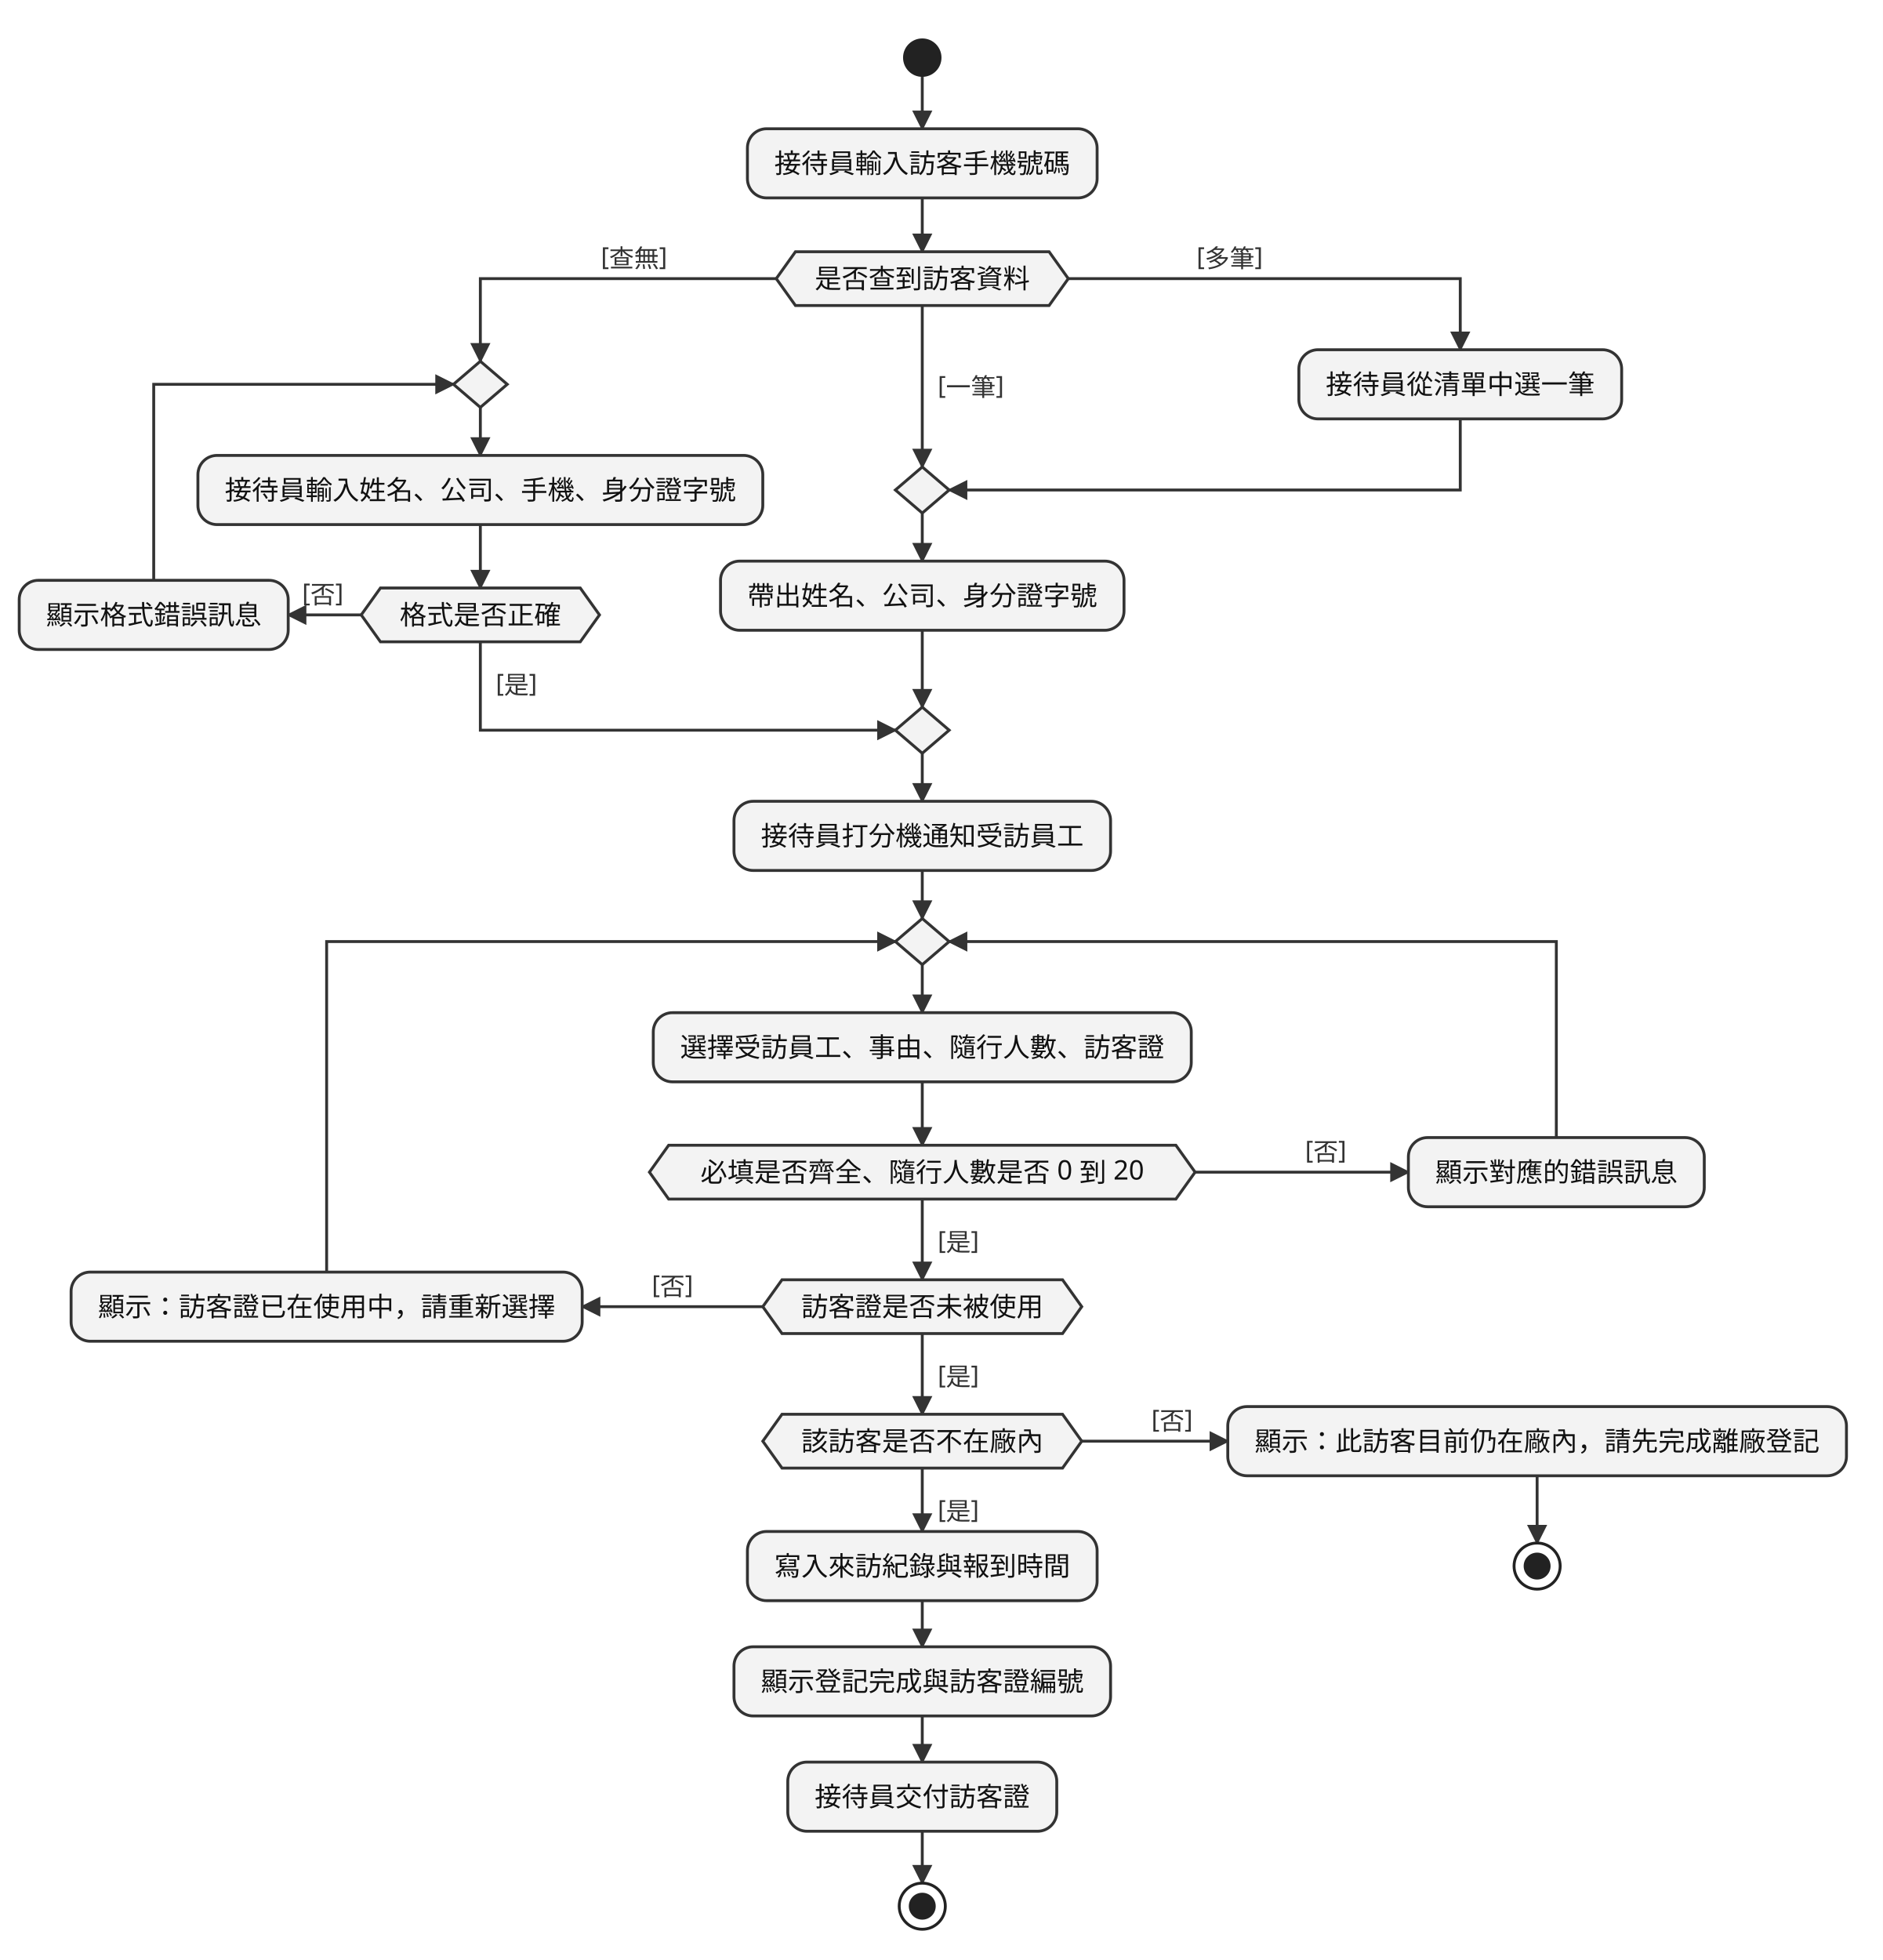
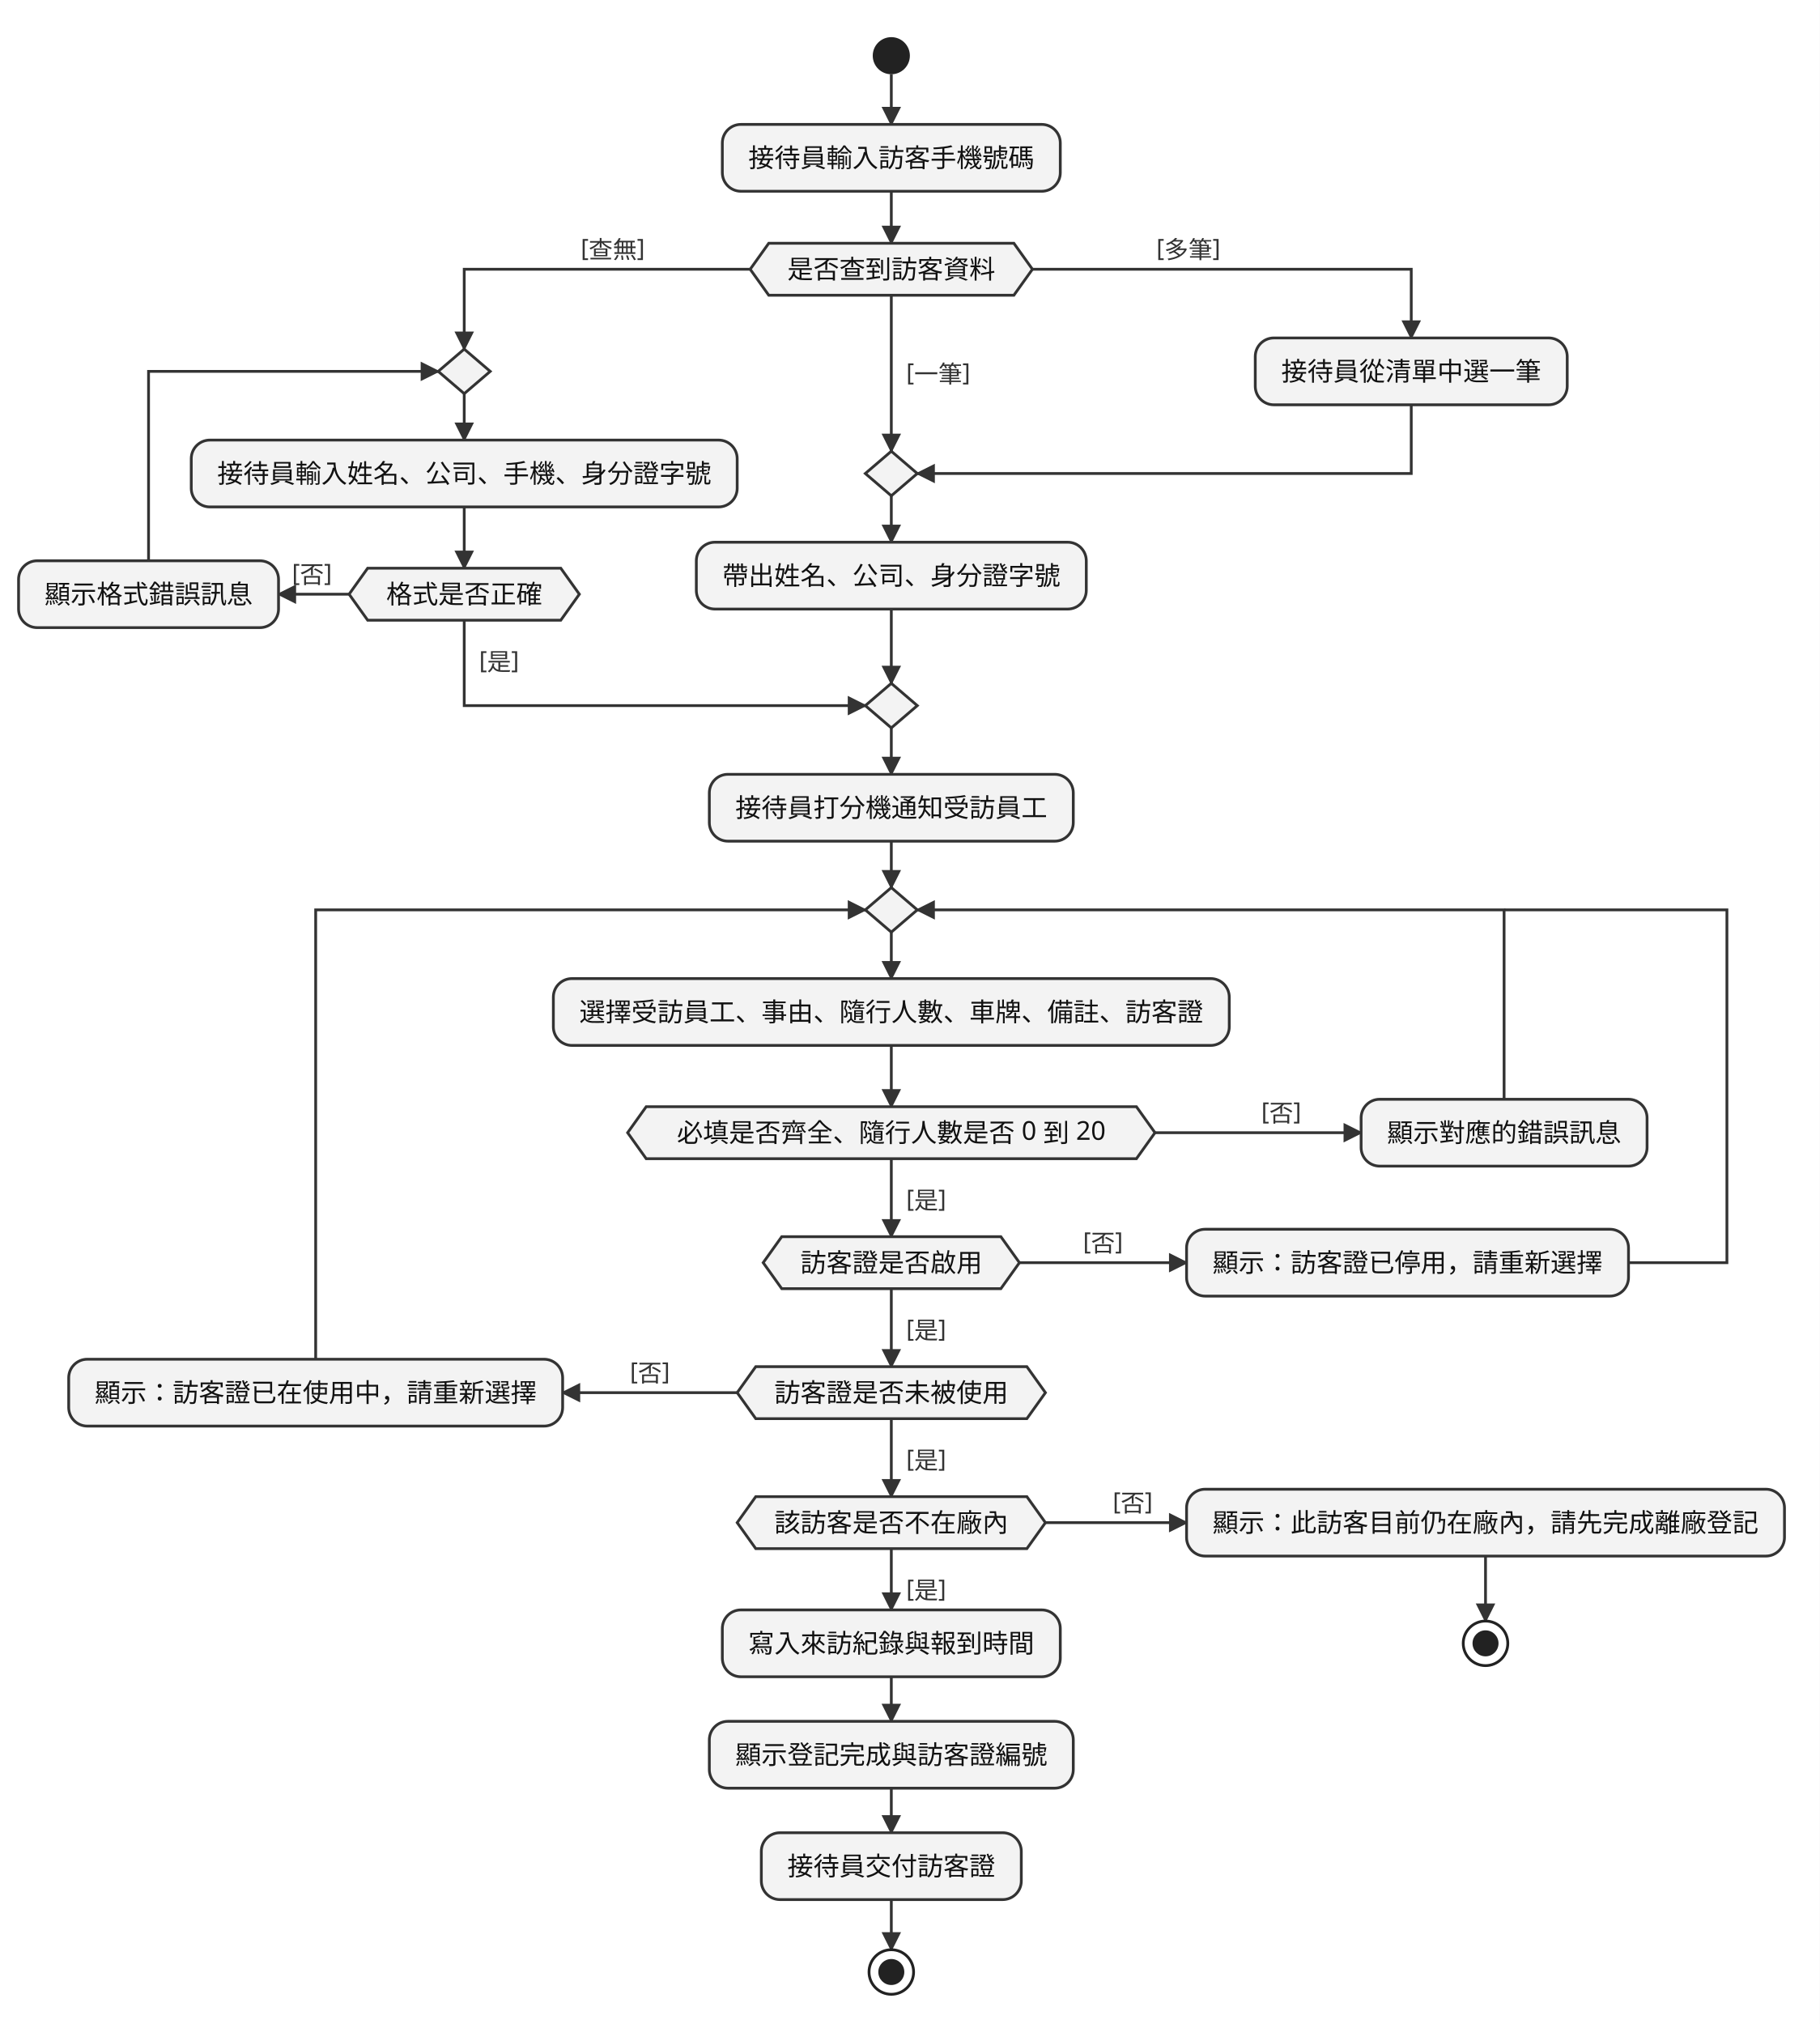
- <svg xmlns="http://www.w3.org/2000/svg" viewBox="0 0 980 1020" width="980" height="1020" font-family="'Noto Sans TC', 'Microsoft JhengHei', sans-serif" font-size="14">
+ <svg xmlns="http://www.w3.org/2000/svg" viewBox="0 0 980 1090" width="980" height="1090" font-family="'Noto Sans TC', 'Microsoft JhengHei', sans-serif" font-size="14">
  <defs>
    <marker id="arrow" viewBox="0 0 10 10" refX="9" refY="5" markerWidth="7" markerHeight="7" orient="auto">
      <path d="M0,0 L10,5 L0,10 z" fill="#333333" />
    </marker>
  </defs>
-   <rect x="0" y="0" width="980" height="1020" fill="#ffffff" />
+   <rect x="0" y="0" width="980" height="1090" fill="#ffffff" />
  <g>
    <polyline points="480,40 480,67" fill="none" stroke="#333333" stroke-width="1.5" marker-end="url(#arrow)" />
    <polyline points="480,103 480,131" fill="none" stroke="#333333" stroke-width="1.5" marker-end="url(#arrow)" />
    <polyline points="404,145 250,145 250,188" fill="none" stroke="#333333" stroke-width="1.5" marker-end="url(#arrow)" />
    <text x="330" y="138" text-anchor="middle" font-size="13" fill="#333333">[查無]</text>
    <polyline points="556,145 760,145 760,182" fill="none" stroke="#333333" stroke-width="1.5" marker-end="url(#arrow)" />
    <text x="640" y="138" text-anchor="middle" font-size="13" fill="#333333">[多筆]</text>
    <polyline points="480,159 480,243" fill="none" stroke="#333333" stroke-width="1.5" marker-end="url(#arrow)" />
    <text x="488" y="205" font-size="13" fill="#333333">[一筆]</text>
    <polyline points="760,218 760,255 494,255" fill="none" stroke="#333333" stroke-width="1.5" marker-end="url(#arrow)" />
    <polyline points="250,212 250,237" fill="none" stroke="#333333" stroke-width="1.5" marker-end="url(#arrow)" />
    <polyline points="250,273 250,306" fill="none" stroke="#333333" stroke-width="1.5" marker-end="url(#arrow)" />
    <polyline points="188,320 150,320" fill="none" stroke="#333333" stroke-width="1.5" marker-end="url(#arrow)" />
    <text x="168" y="313" text-anchor="middle" font-size="13" fill="#333333">[否]</text>
    <polyline points="80,302 80,200 236,200" fill="none" stroke="#333333" stroke-width="1.5" marker-end="url(#arrow)" />
    <polyline points="250,334 250,380 466,380" fill="none" stroke="#333333" stroke-width="1.5" marker-end="url(#arrow)" />
    <text x="258" y="360" font-size="13" fill="#333333">[是]</text>
    <polyline points="480,267 480,292" fill="none" stroke="#333333" stroke-width="1.5" marker-end="url(#arrow)" />
    <polyline points="480,328 480,368" fill="none" stroke="#333333" stroke-width="1.5" marker-end="url(#arrow)" />
    <polyline points="480,392 480,417" fill="none" stroke="#333333" stroke-width="1.5" marker-end="url(#arrow)" />
    <polyline points="480,453 480,478" fill="none" stroke="#333333" stroke-width="1.5" marker-end="url(#arrow)" />
    <polyline points="480,502 480,527" fill="none" stroke="#333333" stroke-width="1.5" marker-end="url(#arrow)" />
    <polyline points="480,563 480,596" fill="none" stroke="#333333" stroke-width="1.5" marker-end="url(#arrow)" />
    <polyline points="622,610 733,610" fill="none" stroke="#333333" stroke-width="1.5" marker-end="url(#arrow)" />
    <text x="690" y="603" text-anchor="middle" font-size="13" fill="#333333">[否]</text>
    <polyline points="810,592 810,490 494,490" fill="none" stroke="#333333" stroke-width="1.5" marker-end="url(#arrow)" />
    <polyline points="480,624 480,666" fill="none" stroke="#333333" stroke-width="1.5" marker-end="url(#arrow)" />
    <text x="488" y="650" font-size="13" fill="#333333">[是]</text>
-     <polyline points="397,680 303,680" fill="none" stroke="#333333" stroke-width="1.5" marker-end="url(#arrow)" />
-     <text x="350" y="673" text-anchor="middle" font-size="13" fill="#333333">[否]</text>
-     <polyline points="170,662 170,490 466,490" fill="none" stroke="#333333" stroke-width="1.5" marker-end="url(#arrow)" />
+     <polyline points="549,680 639,680" fill="none" stroke="#333333" stroke-width="1.5" marker-end="url(#arrow)" />
+     <text x="594" y="673" text-anchor="middle" font-size="13" fill="#333333">[否]</text>
+     <polyline points="877,680 930,680 930,490 810,490" fill="none" stroke="#333333" stroke-width="1.5" />
+     <polyline points="397,750 303,750" fill="none" stroke="#333333" stroke-width="1.5" marker-end="url(#arrow)" />
+     <text x="350" y="743" text-anchor="middle" font-size="13" fill="#333333">[否]</text>
+     <polyline points="170,732 170,490 466,490" fill="none" stroke="#333333" stroke-width="1.5" marker-end="url(#arrow)" />
    <polyline points="480,694 480,736" fill="none" stroke="#333333" stroke-width="1.5" marker-end="url(#arrow)" />
    <text x="488" y="720" font-size="13" fill="#333333">[是]</text>
-     <polyline points="563,750 639,750" fill="none" stroke="#333333" stroke-width="1.5" marker-end="url(#arrow)" />
-     <text x="610" y="743" text-anchor="middle" font-size="13" fill="#333333">[否]</text>
-     <polyline points="800,768 800,803" fill="none" stroke="#333333" stroke-width="1.5" marker-end="url(#arrow)" />
-     <polyline points="480,764 480,797" fill="none" stroke="#333333" stroke-width="1.5" marker-end="url(#arrow)" />
+     <polyline points="480,764 480,806" fill="none" stroke="#333333" stroke-width="1.5" marker-end="url(#arrow)" />
    <text x="488" y="790" font-size="13" fill="#333333">[是]</text>
-     <polyline points="480,833 480,857" fill="none" stroke="#333333" stroke-width="1.5" marker-end="url(#arrow)" />
-     <polyline points="480,893 480,917" fill="none" stroke="#333333" stroke-width="1.5" marker-end="url(#arrow)" />
-     <polyline points="480,953 480,980" fill="none" stroke="#333333" stroke-width="1.5" marker-end="url(#arrow)" />
+     <polyline points="563,820 639,820" fill="none" stroke="#333333" stroke-width="1.5" marker-end="url(#arrow)" />
+     <text x="610" y="813" text-anchor="middle" font-size="13" fill="#333333">[否]</text>
+     <polyline points="800,838 800,873" fill="none" stroke="#333333" stroke-width="1.5" marker-end="url(#arrow)" />
+     <polyline points="480,834 480,867" fill="none" stroke="#333333" stroke-width="1.5" marker-end="url(#arrow)" />
+     <text x="488" y="860" font-size="13" fill="#333333">[是]</text>
+     <polyline points="480,903 480,927" fill="none" stroke="#333333" stroke-width="1.5" marker-end="url(#arrow)" />
+     <polyline points="480,963 480,987" fill="none" stroke="#333333" stroke-width="1.5" marker-end="url(#arrow)" />
+     <polyline points="480,1023 480,1050" fill="none" stroke="#333333" stroke-width="1.5" marker-end="url(#arrow)" />
  </g>
  <g>
    <circle cx="480" cy="30" r="10" fill="#222222" />
    <rect x="389" y="67" width="182" height="36" rx="10" fill="#f3f3f3" stroke="#333333" stroke-width="1.5" />
    <text x="480" y="90" text-anchor="middle" fill="#111111">接待員輸入訪客手機號碼</text>
    <polygon points="404,145 414,131 546,131 556,145 546,159 414,159" fill="#f3f3f3" stroke="#333333" stroke-width="1.5" />
    <text x="480" y="150" text-anchor="middle" fill="#111111">是否查到訪客資料</text>
    <polygon points="250,188 264,200 250,212 236,200" fill="#f3f3f3" stroke="#333333" stroke-width="1.5" />
    <rect x="676" y="182" width="168" height="36" rx="10" fill="#f3f3f3" stroke="#333333" stroke-width="1.5" />
    <text x="760" y="205" text-anchor="middle" fill="#111111">接待員從清單中選一筆</text>
    <rect x="103" y="237" width="294" height="36" rx="10" fill="#f3f3f3" stroke="#333333" stroke-width="1.5" />
    <text x="250" y="260" text-anchor="middle" fill="#111111">接待員輸入姓名、公司、手機、身分證字號</text>
    <polygon points="480,243 494,255 480,267 466,255" fill="#f3f3f3" stroke="#333333" stroke-width="1.5" />
    <rect x="375" y="292" width="210" height="36" rx="10" fill="#f3f3f3" stroke="#333333" stroke-width="1.5" />
    <text x="480" y="315" text-anchor="middle" fill="#111111">帶出姓名、公司、身分證字號</text>
    <polygon points="188,320 198,306 302,306 312,320 302,334 198,334" fill="#f3f3f3" stroke="#333333" stroke-width="1.5" />
    <text x="250" y="325" text-anchor="middle" fill="#111111">格式是否正確</text>
    <rect x="10" y="302" width="140" height="36" rx="10" fill="#f3f3f3" stroke="#333333" stroke-width="1.5" />
    <text x="80" y="325" text-anchor="middle" fill="#111111">顯示格式錯誤訊息</text>
    <polygon points="480,368 494,380 480,392 466,380" fill="#f3f3f3" stroke="#333333" stroke-width="1.5" />
    <rect x="382" y="417" width="196" height="36" rx="10" fill="#f3f3f3" stroke="#333333" stroke-width="1.5" />
    <text x="480" y="440" text-anchor="middle" fill="#111111">接待員打分機通知受訪員工</text>
    <polygon points="480,478 494,490 480,502 466,490" fill="#f3f3f3" stroke="#333333" stroke-width="1.5" />
-     <rect x="340" y="527" width="280" height="36" rx="10" fill="#f3f3f3" stroke="#333333" stroke-width="1.5" />
-     <text x="480" y="550" text-anchor="middle" fill="#111111">選擇受訪員工、事由、隨行人數、訪客證</text>
+     <rect x="298" y="527" width="364" height="36" rx="10" fill="#f3f3f3" stroke="#333333" stroke-width="1.5" />
+     <text x="480" y="550" text-anchor="middle" fill="#111111">選擇受訪員工、事由、隨行人數、車牌、備註、訪客證</text>
    <polygon points="338,610 348,596 612,596 622,610 612,624 348,624" fill="#f3f3f3" stroke="#333333" stroke-width="1.5" />
    <text x="480" y="615" text-anchor="middle" fill="#111111">必填是否齊全、隨行人數是否 0 到 20</text>
    <rect x="733" y="592" width="154" height="36" rx="10" fill="#f3f3f3" stroke="#333333" stroke-width="1.5" />
    <text x="810" y="615" text-anchor="middle" fill="#111111">顯示對應的錯誤訊息</text>
-     <polygon points="397,680 407,666 553,666 563,680 553,694 407,694" fill="#f3f3f3" stroke="#333333" stroke-width="1.5" />
-     <text x="480" y="685" text-anchor="middle" fill="#111111">訪客證是否未被使用</text>
-     <rect x="37" y="662" width="266" height="36" rx="10" fill="#f3f3f3" stroke="#333333" stroke-width="1.5" />
-     <text x="170" y="685" text-anchor="middle" fill="#111111">顯示：訪客證已在使用中，請重新選擇</text>
+     <polygon points="411,680 421,666 539,666 549,680 539,694 421,694" fill="#f3f3f3" stroke="#333333" stroke-width="1.5" />
+     <text x="480" y="685" text-anchor="middle" fill="#111111">訪客證是否啟用</text>
+     <rect x="639" y="662" width="238" height="36" rx="10" fill="#f3f3f3" stroke="#333333" stroke-width="1.5" />
+     <text x="758" y="685" text-anchor="middle" fill="#111111">顯示：訪客證已停用，請重新選擇</text>
    <polygon points="397,750 407,736 553,736 563,750 553,764 407,764" fill="#f3f3f3" stroke="#333333" stroke-width="1.5" />
-     <text x="480" y="755" text-anchor="middle" fill="#111111">該訪客是否不在廠內</text>
-     <rect x="639" y="732" width="322" height="36" rx="10" fill="#f3f3f3" stroke="#333333" stroke-width="1.5" />
-     <text x="800" y="755" text-anchor="middle" fill="#111111">顯示：此訪客目前仍在廠內，請先完成離廠登記</text>
-     <circle cx="800" cy="815" r="12" fill="#ffffff" stroke="#222222" stroke-width="1.5" />
-     <circle cx="800" cy="815" r="7" fill="#222222" />
-     <rect x="389" y="797" width="182" height="36" rx="10" fill="#f3f3f3" stroke="#333333" stroke-width="1.5" />
-     <text x="480" y="820" text-anchor="middle" fill="#111111">寫入來訪紀錄與報到時間</text>
-     <rect x="382" y="857" width="196" height="36" rx="10" fill="#f3f3f3" stroke="#333333" stroke-width="1.5" />
-     <text x="480" y="880" text-anchor="middle" fill="#111111">顯示登記完成與訪客證編號</text>
-     <rect x="410" y="917" width="140" height="36" rx="10" fill="#f3f3f3" stroke="#333333" stroke-width="1.5" />
-     <text x="480" y="940" text-anchor="middle" fill="#111111">接待員交付訪客證</text>
-     <circle cx="480" cy="992" r="12" fill="#ffffff" stroke="#222222" stroke-width="1.5" />
-     <circle cx="480" cy="992" r="7" fill="#222222" />
+     <text x="480" y="755" text-anchor="middle" fill="#111111">訪客證是否未被使用</text>
+     <rect x="37" y="732" width="266" height="36" rx="10" fill="#f3f3f3" stroke="#333333" stroke-width="1.5" />
+     <text x="170" y="755" text-anchor="middle" fill="#111111">顯示：訪客證已在使用中，請重新選擇</text>
+     <polygon points="397,820 407,806 553,806 563,820 553,834 407,834" fill="#f3f3f3" stroke="#333333" stroke-width="1.5" />
+     <text x="480" y="825" text-anchor="middle" fill="#111111">該訪客是否不在廠內</text>
+     <rect x="639" y="802" width="322" height="36" rx="10" fill="#f3f3f3" stroke="#333333" stroke-width="1.5" />
+     <text x="800" y="825" text-anchor="middle" fill="#111111">顯示：此訪客目前仍在廠內，請先完成離廠登記</text>
+     <circle cx="800" cy="885" r="12" fill="#ffffff" stroke="#222222" stroke-width="1.5" />
+     <circle cx="800" cy="885" r="7" fill="#222222" />
+     <rect x="389" y="867" width="182" height="36" rx="10" fill="#f3f3f3" stroke="#333333" stroke-width="1.5" />
+     <text x="480" y="890" text-anchor="middle" fill="#111111">寫入來訪紀錄與報到時間</text>
+     <rect x="382" y="927" width="196" height="36" rx="10" fill="#f3f3f3" stroke="#333333" stroke-width="1.5" />
+     <text x="480" y="950" text-anchor="middle" fill="#111111">顯示登記完成與訪客證編號</text>
+     <rect x="410" y="987" width="140" height="36" rx="10" fill="#f3f3f3" stroke="#333333" stroke-width="1.5" />
+     <text x="480" y="1010" text-anchor="middle" fill="#111111">接待員交付訪客證</text>
+     <circle cx="480" cy="1062" r="12" fill="#ffffff" stroke="#222222" stroke-width="1.5" />
+     <circle cx="480" cy="1062" r="7" fill="#222222" />
  </g>
</svg>
